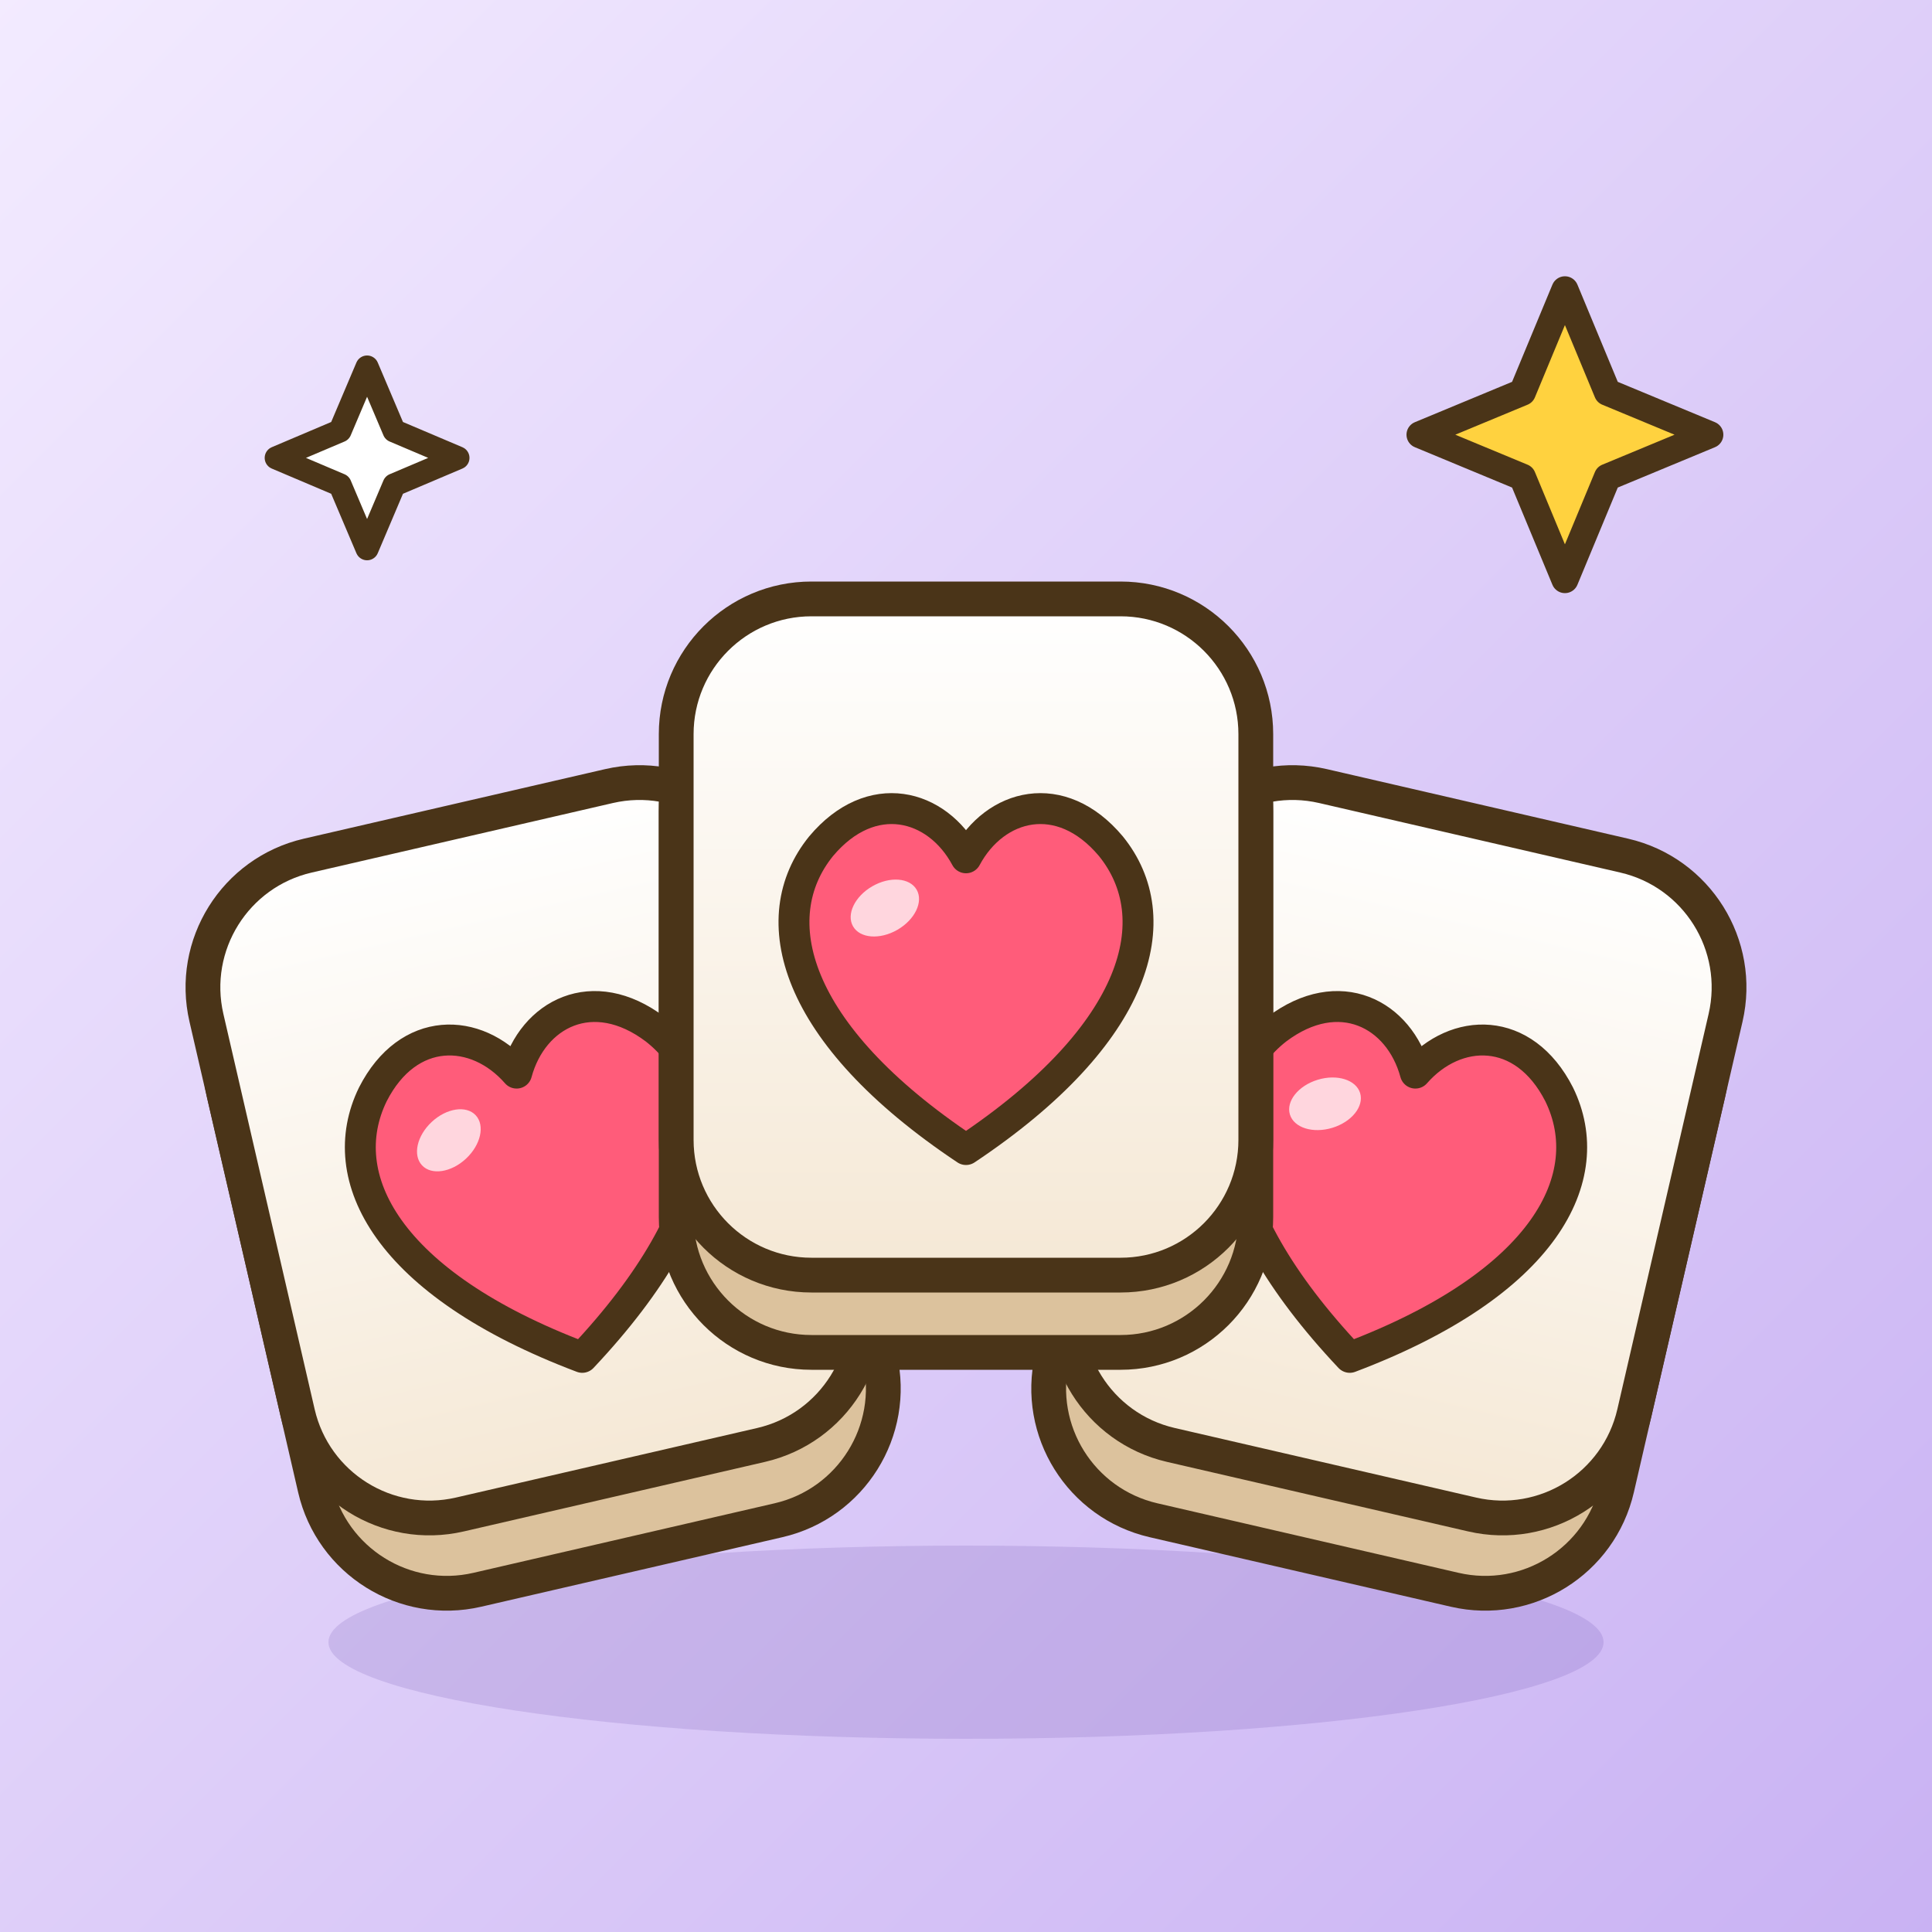
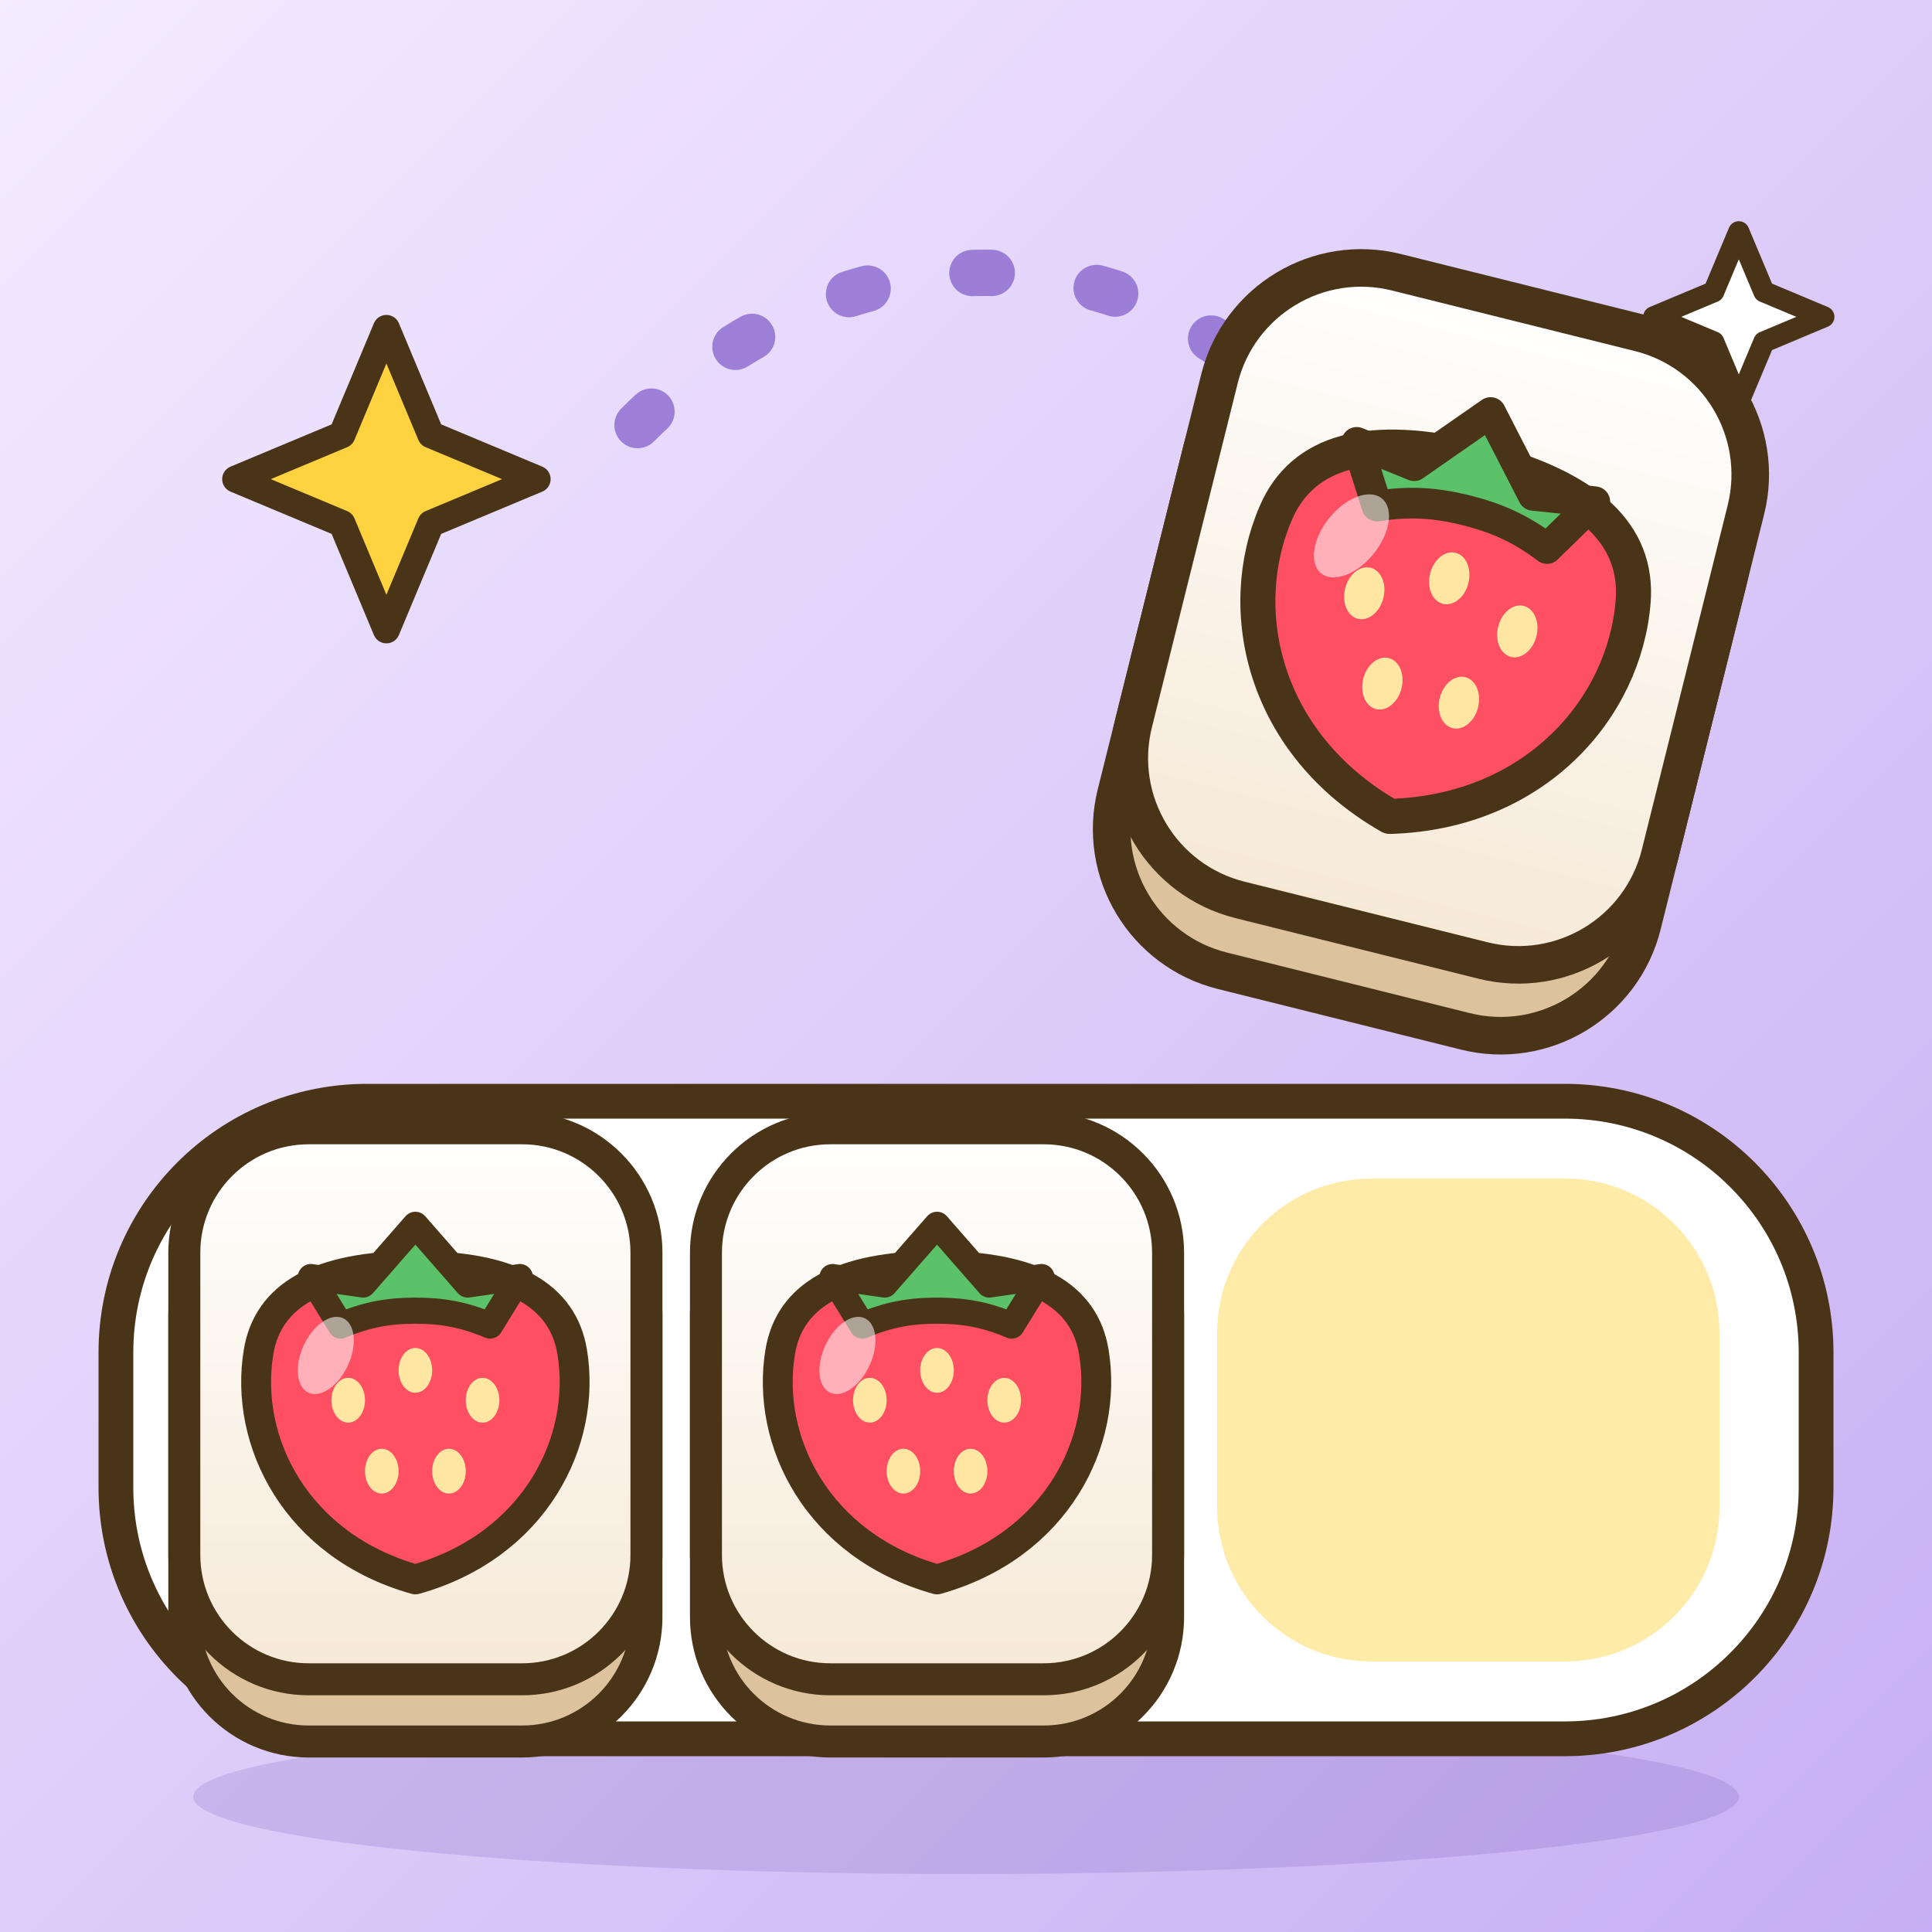
<svg xmlns="http://www.w3.org/2000/svg" viewBox="0 0 100 100">
  <defs>
    <linearGradient id="b" x1="0" y1="0" x2="1" y2="1">
-       <stop offset="0" stop-color="#f3ebff" />
-       <stop offset="1" stop-color="#c9b2f3" />
+       <stop offset="0" stop-color="#f4ecff" />
+       <stop offset="1" stop-color="#c7aef4" />
    </linearGradient>
    <linearGradient id="f" x1="0" y1="0" x2="0" y2="1">
      <stop offset="0" stop-color="#ffffff" />
-       <stop offset="1" stop-color="#f5e8d5" />
+       <stop offset="1" stop-color="#f6e9d6" />
    </linearGradient>
+     <g id="s">
+       <path d="M0 9.6C-6.4 7.8-9.2 2.2-8.4-2.6c.5-3 3.2-4.6 8.4-4.6s7.9 1.6 8.4 4.6C9.2 2.2 6.4 7.8 0 9.6z" fill="#ff4f63" stroke="#4a3418" stroke-width="1.6" stroke-linejoin="round" />
+       <path d="M-5.6-6.6l2.8.4L0-9.4l2.8 3.2 2.8-.4-1.6 2.6c-1.4-.6-2.6-.8-4-.8s-2.6.2-4 .8z" fill="#5cc26a" stroke="#4a3418" stroke-width="1.4" stroke-linejoin="round" />
+       <g fill="#ffe7a3">
+         <ellipse cx="-3.6" cy="0" rx=".9" ry="1.2" />
+         <ellipse cx="0" cy="-1.6" rx=".9" ry="1.2" />
+         <ellipse cx="3.6" cy="0" rx=".9" ry="1.2" />
+         <ellipse cx="-1.8" cy="3.8" rx=".9" ry="1.2" />
+         <ellipse cx="1.8" cy="3.8" rx=".9" ry="1.2" />
+       </g>
+       <ellipse cx="-4.8" cy="-2.4" rx="1.3" ry="2.2" fill="#fff" opacity=".55" transform="rotate(25 -4.8 -2.4)" />
+     </g>
    <g id="t">
-       <rect x="-15" y="-15" width="30" height="35" rx="7" fill="#dcc29d" stroke="#4a3418" stroke-width="1.8" />
-       <rect x="-15" y="-19" width="30" height="35" rx="7" fill="url(#f)" stroke="#4a3418" stroke-width="1.8" />
-       <path d="M0 9.5C-9 3.5-10.5-2.5-7.5-6.2c2.6-3.1 6-2.2 7.5.6 1.5-2.8 4.9-3.7 7.5-.6C10.5-2.5 9 3.5 0 9.5z" fill="#ff5c7a" stroke="#4a3418" stroke-width="1.6" stroke-linejoin="round" />
-       <ellipse cx="-4.2" cy="-3" rx="1.9" ry="1.3" fill="#fff" opacity=".75" transform="rotate(-30 -4.2 -3)" />
+       <rect x="-13" y="-14" width="26" height="31" rx="7" fill="#dcc29d" stroke="#4a3418" stroke-width="1.8" />
+       <rect x="-13" y="-17.5" width="26" height="31" rx="7" fill="url(#f)" stroke="#4a3418" stroke-width="1.8" />
+       <use href="#s" transform="translate(0 -2.2) scale(1.05)" />
    </g>
  </defs>
  <rect width="100" height="100" fill="url(#b)" />
-   <ellipse cx="50" cy="85" rx="33" ry="5" fill="#5b3a9e" opacity=".16" />
-   <use href="#t" transform="translate(28 61) rotate(-13)" />
-   <use href="#t" transform="translate(72 61) rotate(13)" />
-   <use href="#t" transform="translate(50 50)" />
-   <path d="M81 15l2.2 5.3 5.3 2.2-5.3 2.2L81 30l-2.2-5.3-5.3-2.2 5.3-2.2z" fill="#ffd23f" stroke="#4a3418" stroke-width="1.4" stroke-linejoin="round" />
-   <path d="M19 19l1.4 3.3 3.3 1.4-3.3 1.4L19 28.4l-1.4-3.3-3.3-1.4 3.3-1.4z" fill="#ffffff" stroke="#4a3418" stroke-width="1.2" stroke-linejoin="round" />
+   <ellipse cx="50" cy="93" rx="40" ry="4" fill="#5b3a9e" opacity=".16" />
+   <rect x="6" y="57" width="88" height="33" rx="13" fill="#ffffff" stroke="#4a3418" stroke-width="1.8" />
+   <rect x="63" y="61" width="26" height="25" rx="8" fill="#ffd23f" opacity=".45" />
+   <use href="#t" transform="translate(21.5 74.5) scale(.92)" />
+   <use href="#t" transform="translate(48.5 74.5) scale(.92)" />
+   <path d="M33 22c10-10 25-11 35 0" fill="none" stroke="#7d58c7" stroke-width="2.4" stroke-linecap="round" stroke-dasharray="1 5.5" opacity=".7" />
+   <use href="#t" transform="translate(74 34) rotate(14) scale(1.08)" />
+   <path d="M20 17l2.3 5.5 5.5 2.3-5.5 2.3L20 32.6l-2.3-5.5-5.5-2.3 5.5-2.3z" fill="#ffd23f" stroke="#4a3418" stroke-width="1.4" stroke-linejoin="round" />
+   <path d="M90 12l1.3 3.1 3.1 1.3-3.1 1.3L90 20.8l-1.3-3.1-3.1-1.3 3.1-1.3z" fill="#ffffff" stroke="#4a3418" stroke-width="1.1" stroke-linejoin="round" />
</svg>
